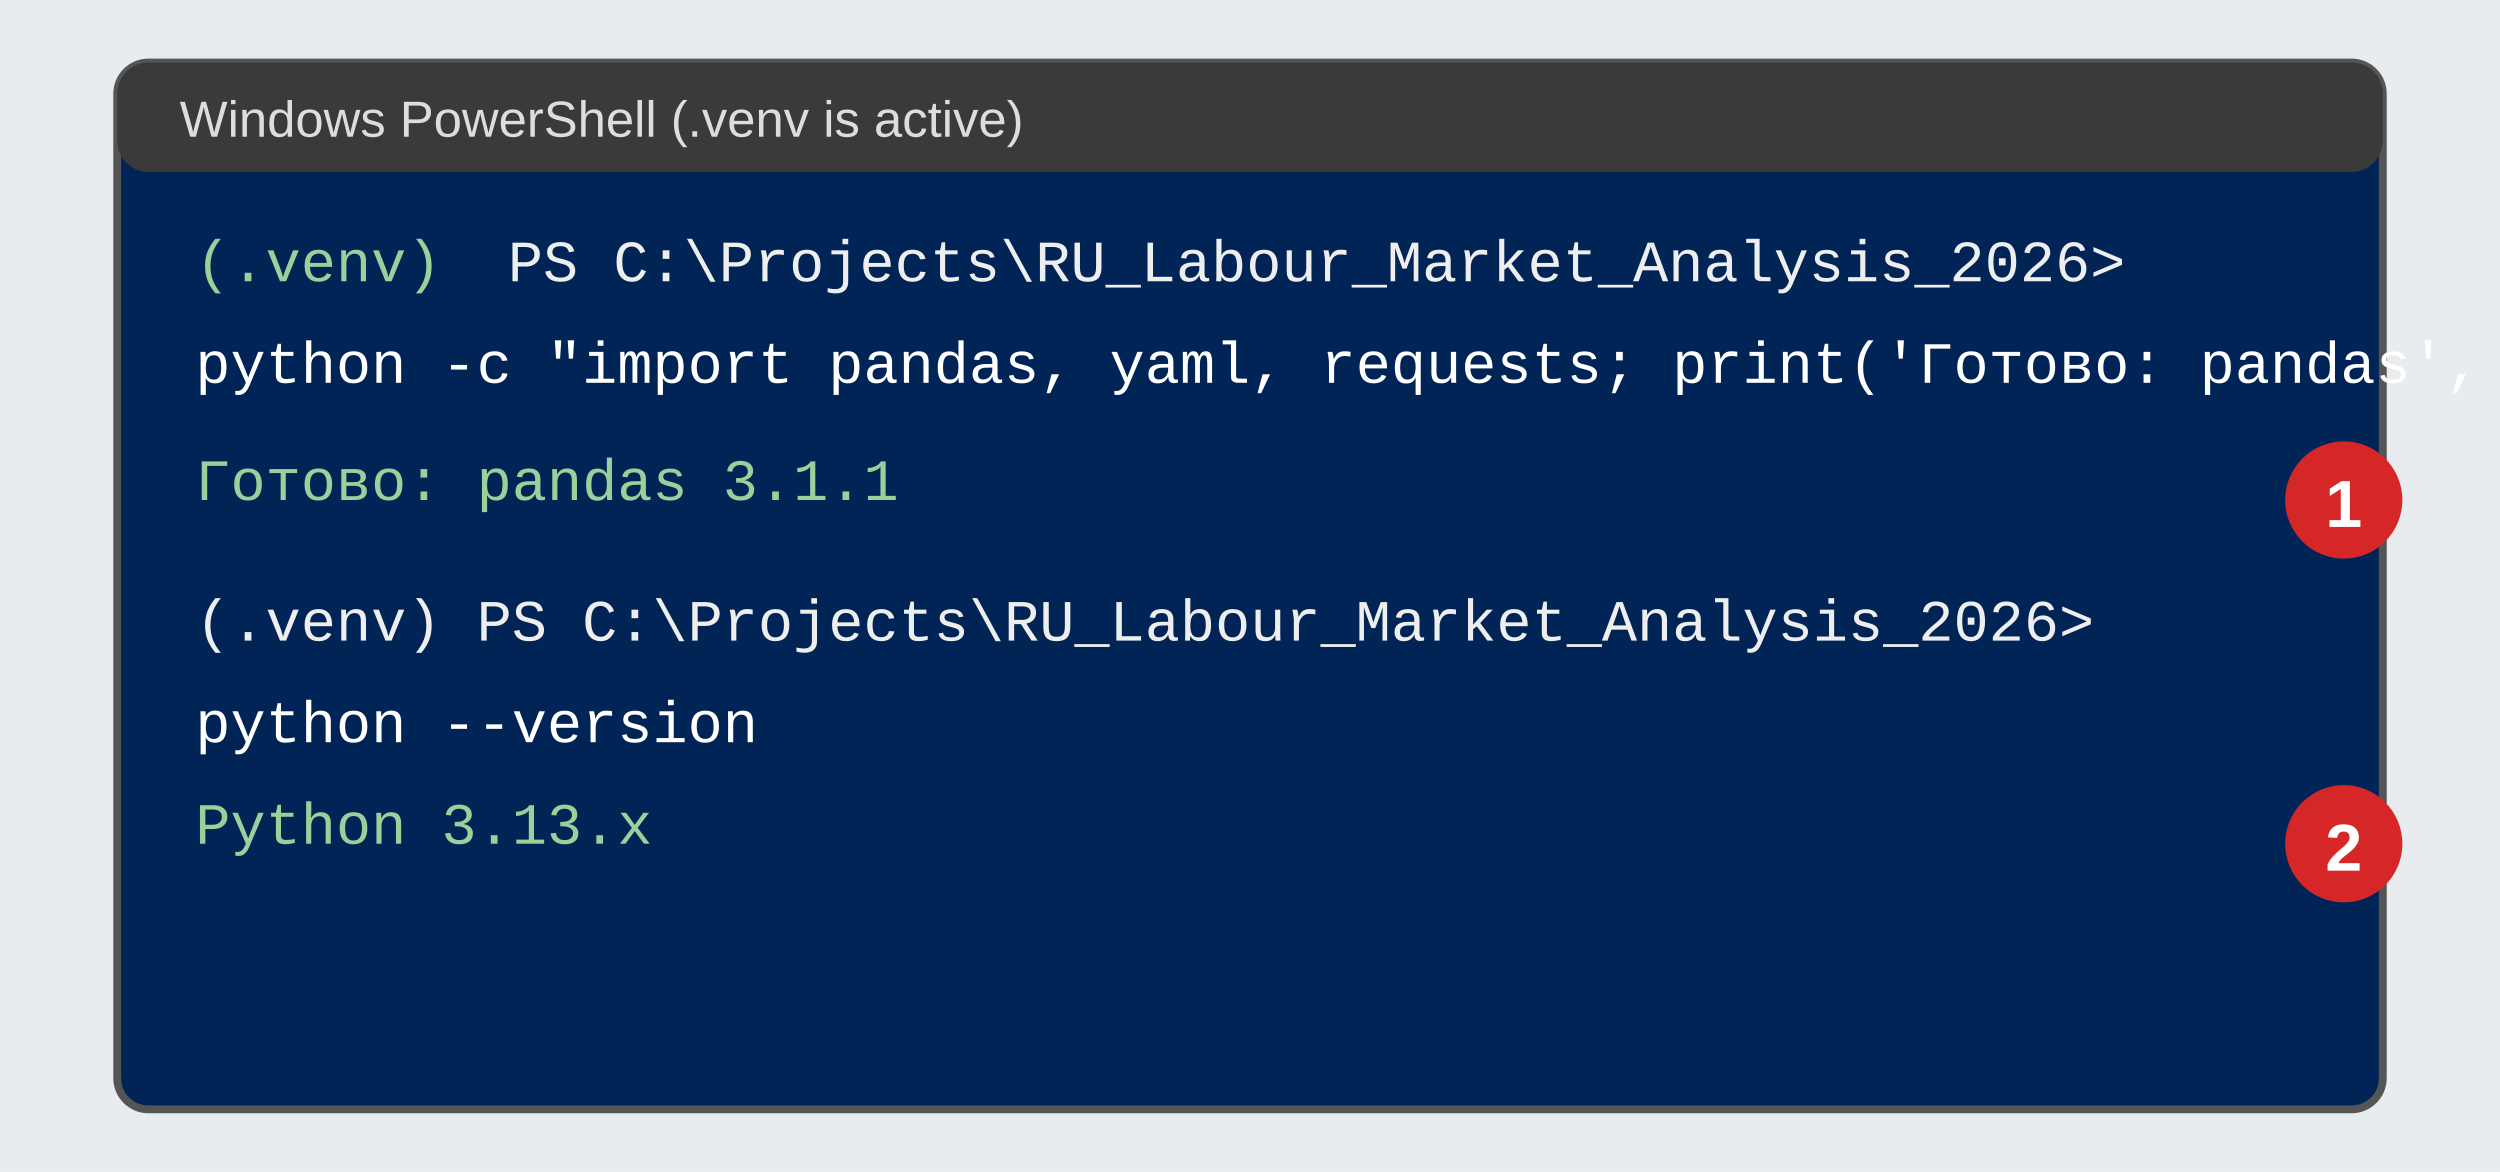
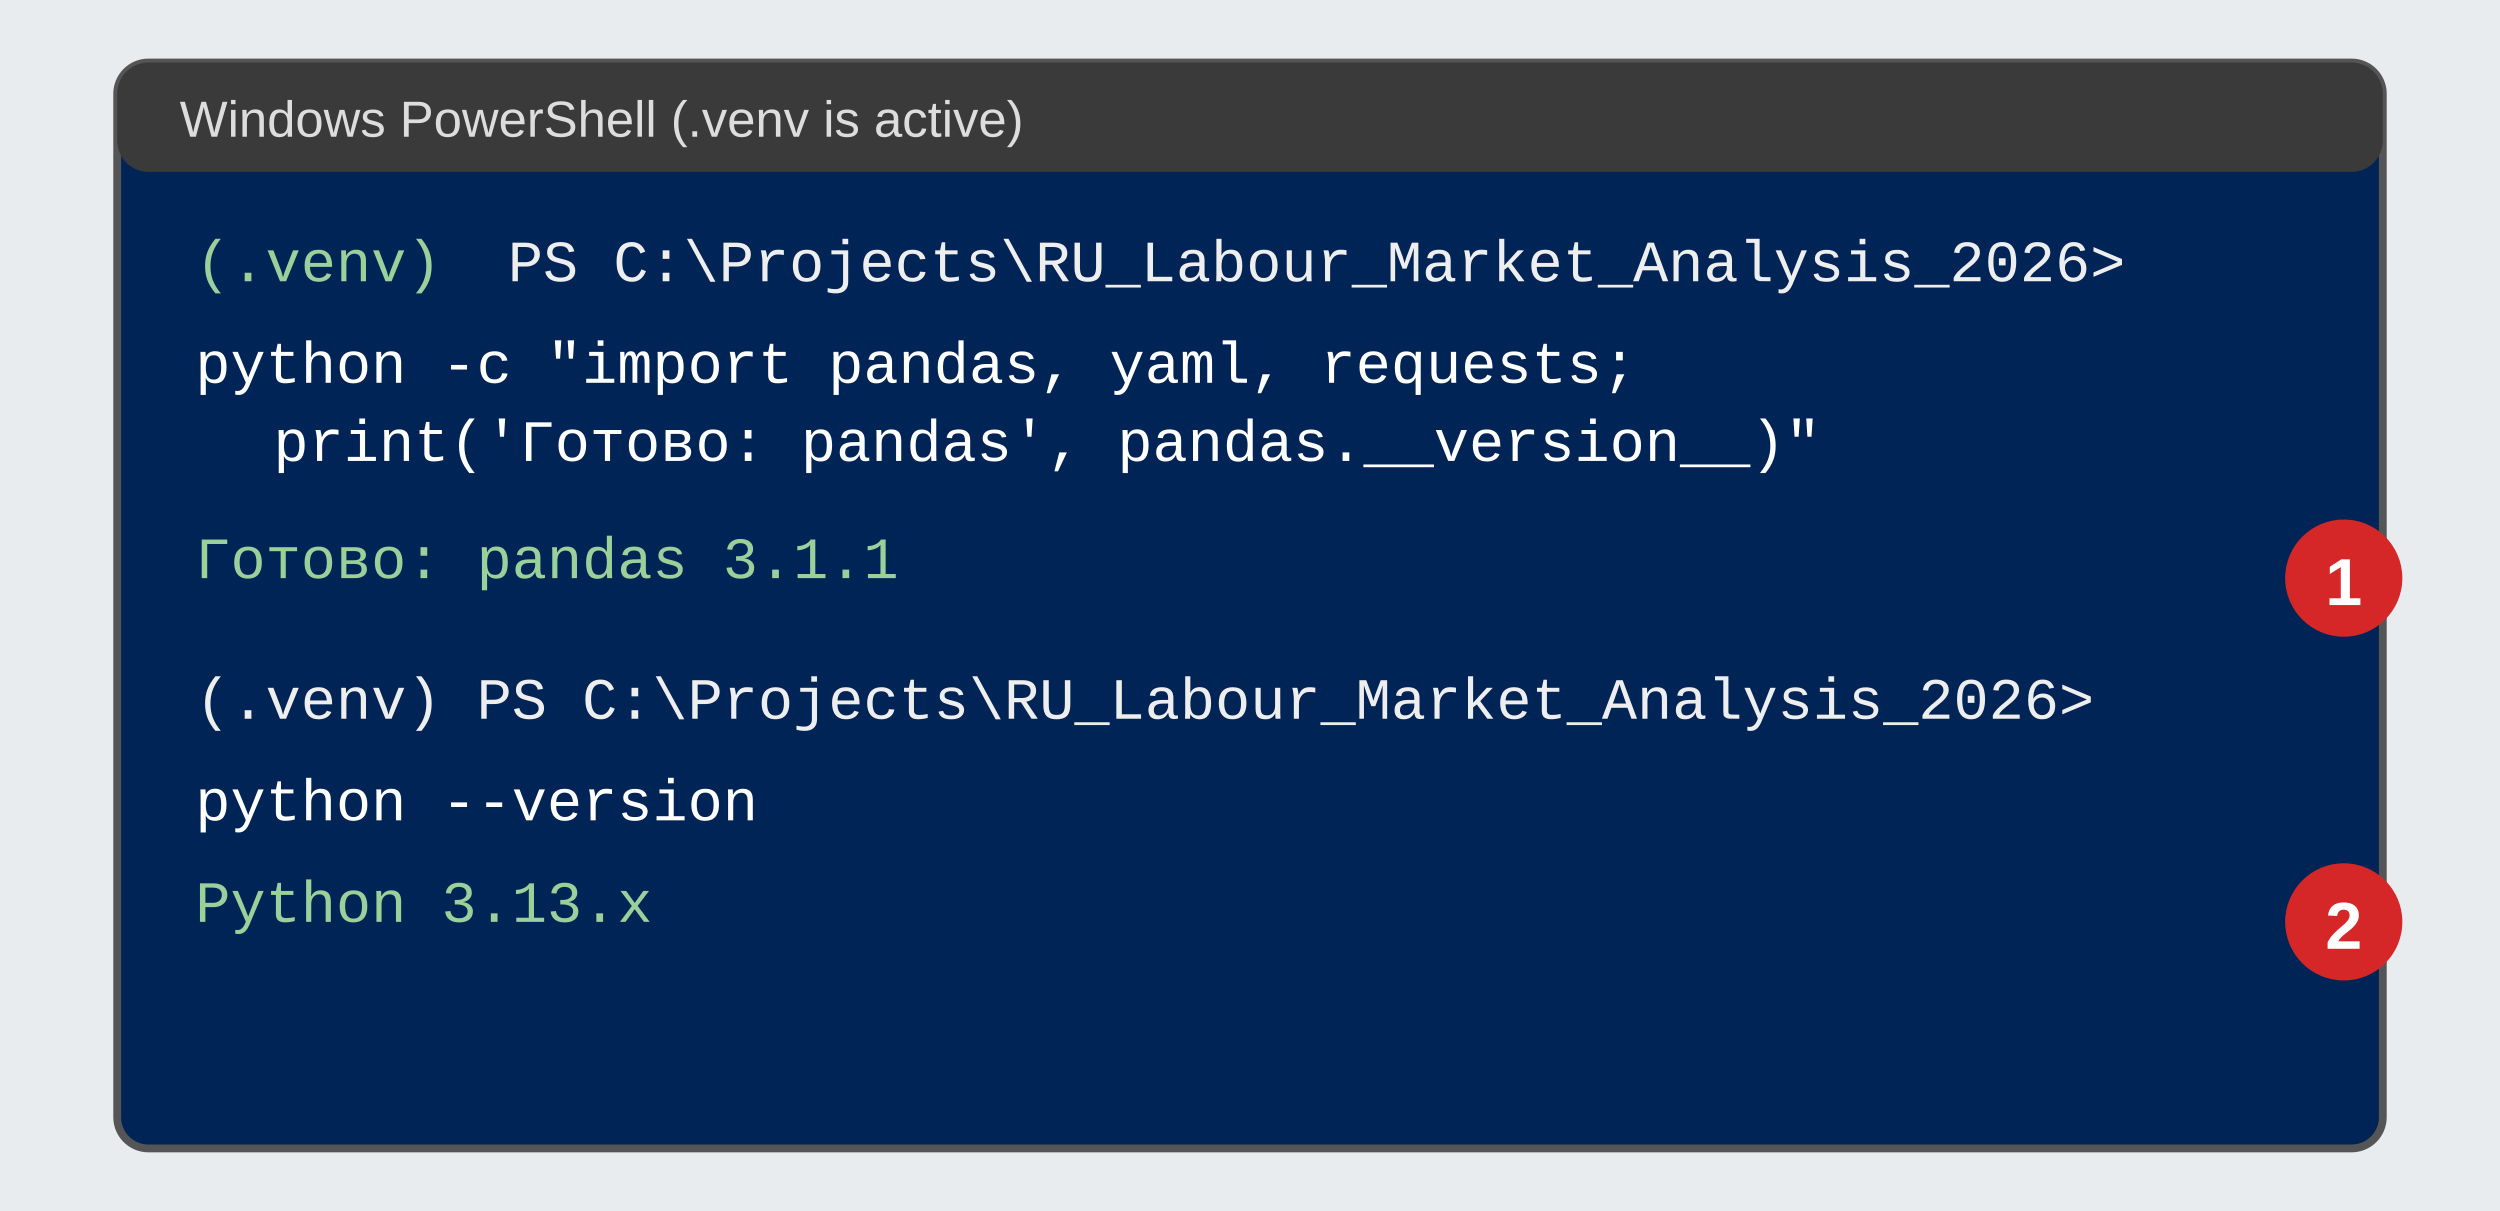
- <svg xmlns="http://www.w3.org/2000/svg" viewBox="0 0 640 300" font-family="Consolas, 'Courier New', monospace">
-   <rect width="640" height="300" fill="#e9ecef" />
-   <rect x="30" y="16" width="580" height="268" rx="8" fill="#012456" stroke="#555" stroke-width="2" />
+ <svg xmlns="http://www.w3.org/2000/svg" viewBox="0 0 640 310" font-family="Consolas, 'Courier New', monospace">
+   <rect width="640" height="310" fill="#e9ecef" />
+   <rect x="30" y="16" width="580" height="278" rx="8" fill="#012456" stroke="#555" stroke-width="2" />
  <rect x="30" y="16" width="580" height="28" rx="8" fill="#3a3a3a" />
  <text x="46" y="35" font-size="13" fill="#ddd" font-family="Segoe UI, Arial, sans-serif">Windows PowerShell (.venv is active)</text>
  <text x="50" y="72" font-size="15" fill="#9ad09a">(.venv) </text>
  <text x="130" y="72" font-size="15" fill="#eee">PS C:\Projects\RU_Labour_Market_Analysis_2026&gt;</text>
-   <text x="50" y="98" font-size="15" fill="#fff">python -c "import pandas, yaml, requests; print('Готово: pandas', pandas.__version__)"</text>
-   <text x="50" y="128" font-size="15" fill="#9ad09a">Готово: pandas 3.1.1</text>
-   <text x="50" y="164" font-size="15" fill="#eee">(.venv) PS C:\Projects\RU_Labour_Market_Analysis_2026&gt;</text>
-   <text x="50" y="190" font-size="15" fill="#fff">python --version</text>
-   <text x="50" y="216" font-size="15" fill="#9ad09a">Python 3.13.x</text>
+   <text x="50" y="98" font-size="15" fill="#fff">python -c "import pandas, yaml, requests;</text>
+   <text x="70" y="118" font-size="15" fill="#fff">print('Готово: pandas', pandas.__version__)"</text>
+   <text x="50" y="148" font-size="15" fill="#9ad09a">Готово: pandas 3.1.1</text>
+   <text x="50" y="184" font-size="15" fill="#eee">(.venv) PS C:\Projects\RU_Labour_Market_Analysis_2026&gt;</text>
+   <text x="50" y="210" font-size="15" fill="#fff">python --version</text>
+   <text x="50" y="236" font-size="15" fill="#9ad09a">Python 3.13.x</text>
  <g>
-     <circle cx="600" cy="128" r="15" fill="#d62728" />
-     <text x="600" y="129" font-size="17" font-weight="bold" fill="#fff" text-anchor="middle" dominant-baseline="central" font-family="Segoe UI, Arial, sans-serif">1</text>
+     <circle cx="600" cy="148" r="15" fill="#d62728" />
+     <text x="600" y="149" font-size="17" font-weight="bold" fill="#fff" text-anchor="middle" dominant-baseline="central" font-family="Segoe UI, Arial, sans-serif">1</text>
  </g>
  <g>
-     <circle cx="600" cy="216" r="15" fill="#d62728" />
-     <text x="600" y="217" font-size="17" font-weight="bold" fill="#fff" text-anchor="middle" dominant-baseline="central" font-family="Segoe UI, Arial, sans-serif">2</text>
+     <circle cx="600" cy="236" r="15" fill="#d62728" />
+     <text x="600" y="237" font-size="17" font-weight="bold" fill="#fff" text-anchor="middle" dominant-baseline="central" font-family="Segoe UI, Arial, sans-serif">2</text>
  </g>
</svg>
